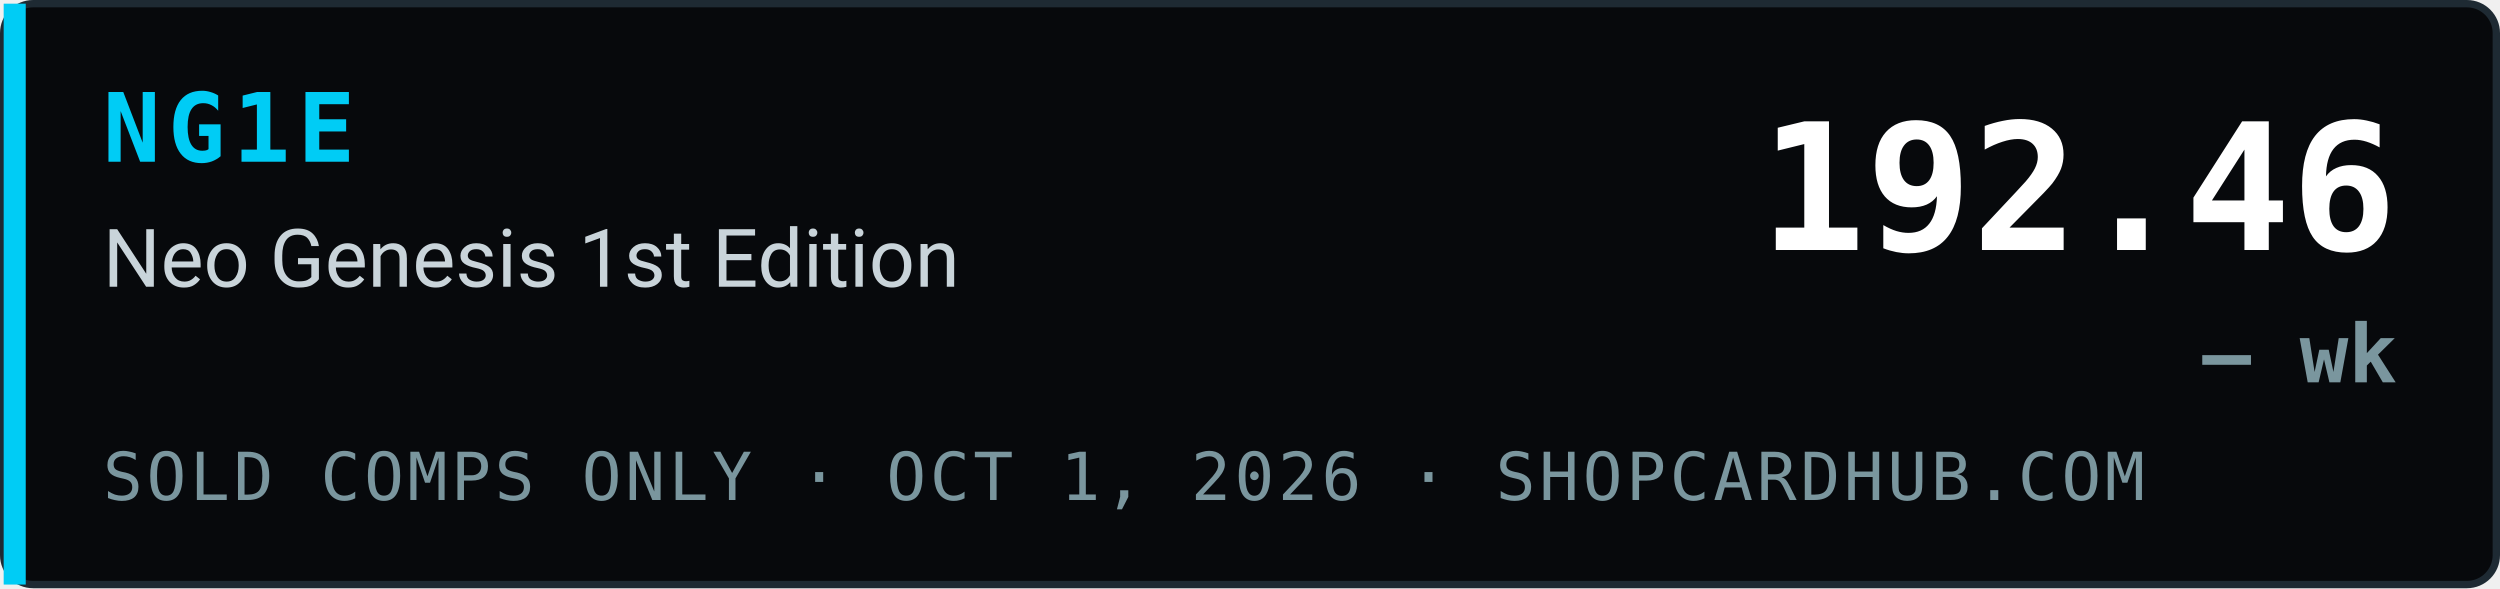
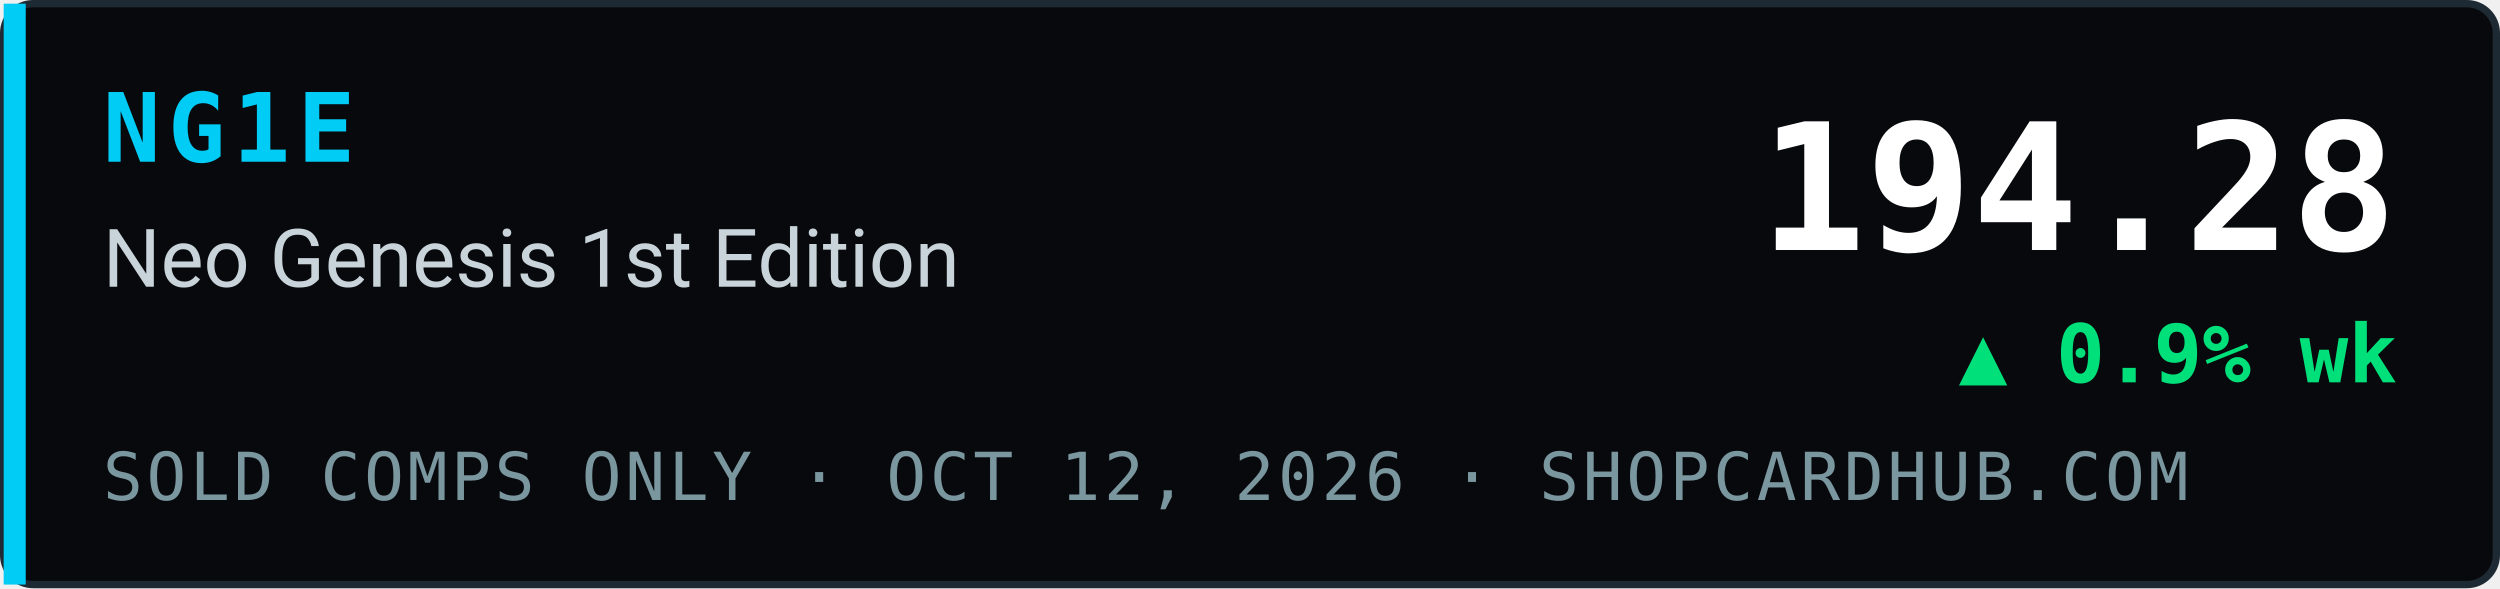
- <svg xmlns="http://www.w3.org/2000/svg" width="340" height="80" viewBox="0 0 340 80" role="img" aria-label="NG1E Neo Genesis 1st Edition index 192.46, — wk, sold comps only, ShopCardHub">
+ <svg xmlns="http://www.w3.org/2000/svg" width="340" height="80" viewBox="0 0 340 80" role="img" aria-label="NG1E Neo Genesis 1st Edition index 194.28, ▲ 0.9% wk, sold comps only, ShopCardHub">
  <rect x="0.5" y="0.5" width="339" height="79" rx="4" fill="#07090c" stroke="#1e2a33" />
  <rect x="0.5" y="0.5" width="3" height="79" fill="#00ccf5" />
  <text x="14" y="22" font-family="ui-monospace,SFMono-Regular,Menlo,Consolas,monospace" font-size="13" font-weight="700" fill="#00ccf5" letter-spacing="1">NG1E</text>
  <text x="14" y="39" font-family="system-ui,-apple-system,Segoe UI,Roboto,Helvetica,Arial,sans-serif" font-size="11" fill="#c9d4da">Neo Genesis 1st Edition</text>
-   <text x="14" y="68" font-family="ui-monospace,SFMono-Regular,Menlo,Consolas,monospace" font-size="9" fill="#7a969e" letter-spacing="0.5">SOLD COMPS ONLY · OCT 1, 2026 · SHOPCARDHUB.COM</text>
-   <text x="326" y="34" text-anchor="end" font-family="ui-monospace,SFMono-Regular,Menlo,Consolas,monospace" font-size="24" font-weight="700" fill="#ffffff">192.46</text>
-   <text x="326" y="52" text-anchor="end" font-family="ui-monospace,SFMono-Regular,Menlo,Consolas,monospace" font-size="11" font-weight="700" fill="#7a969e">— wk</text>
+   <text x="14" y="68" font-family="ui-monospace,SFMono-Regular,Menlo,Consolas,monospace" font-size="9" fill="#7a969e" letter-spacing="0.5">SOLD COMPS ONLY · OCT 12, 2026 · SHOPCARDHUB.COM</text>
+   <text x="326" y="34" text-anchor="end" font-family="ui-monospace,SFMono-Regular,Menlo,Consolas,monospace" font-size="24" font-weight="700" fill="#ffffff">194.28</text>
+   <text x="326" y="52" text-anchor="end" font-family="ui-monospace,SFMono-Regular,Menlo,Consolas,monospace" font-size="11" font-weight="700" fill="#00e07a">▲ 0.9% wk</text>
</svg>
